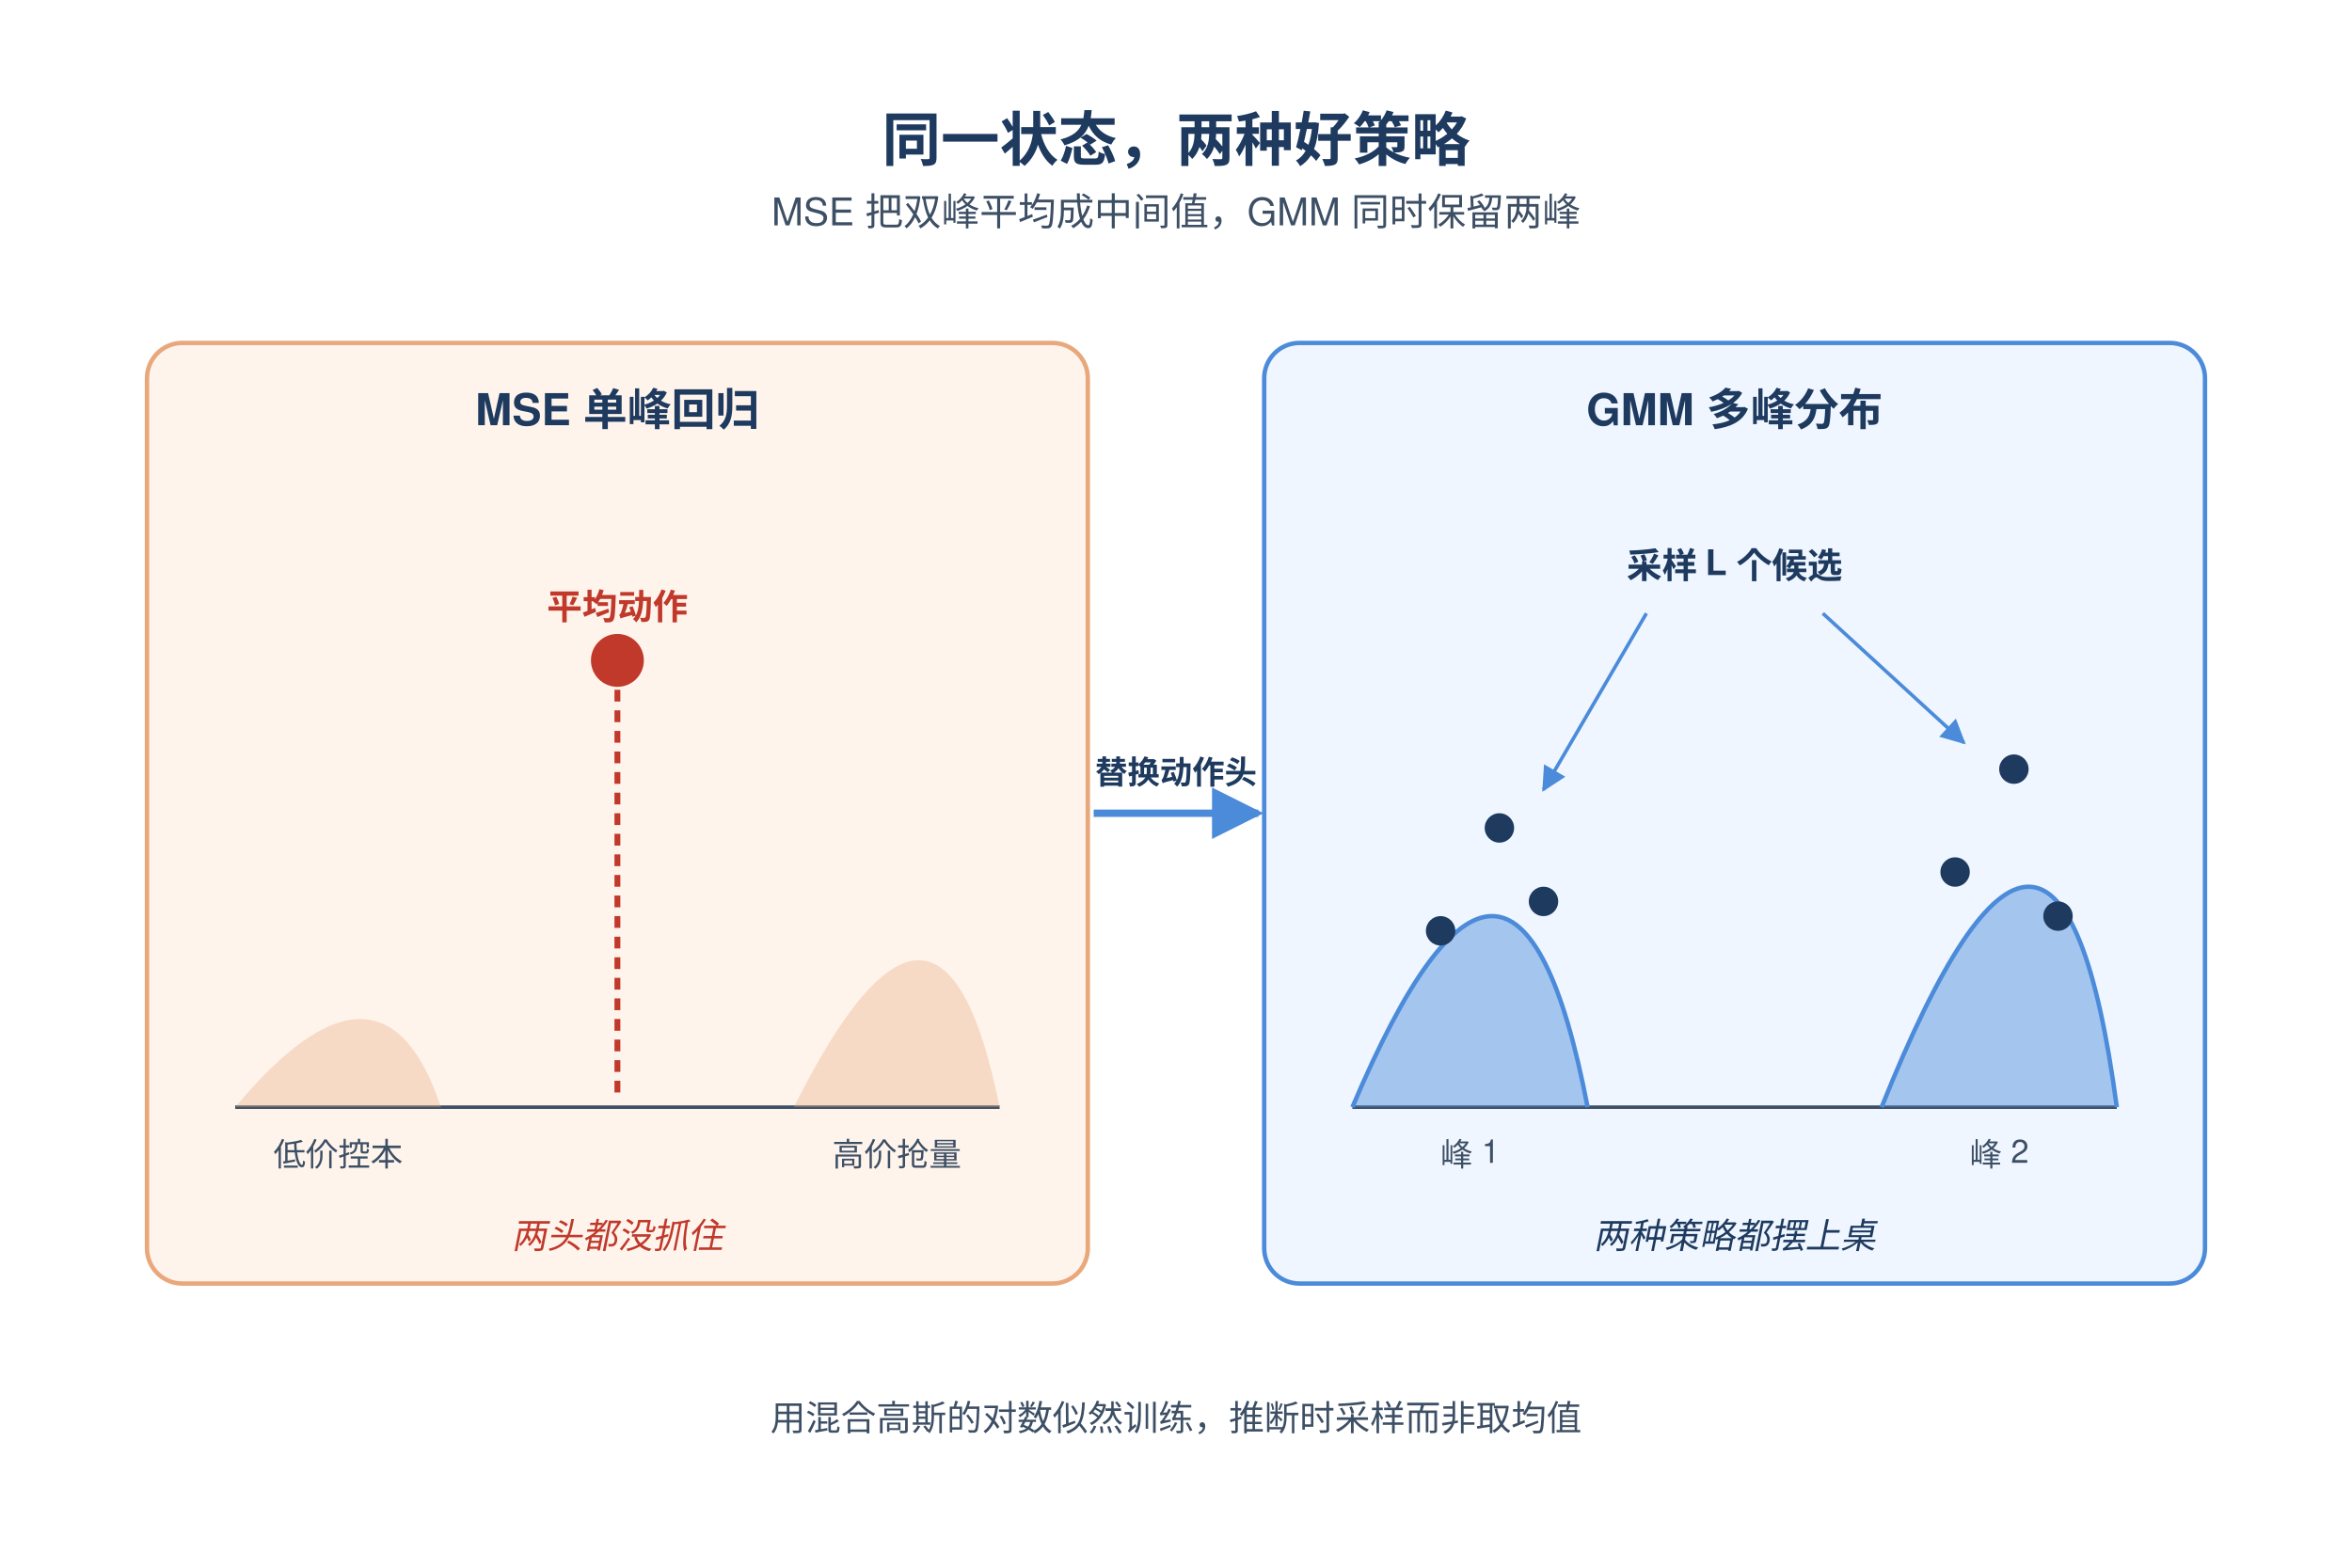
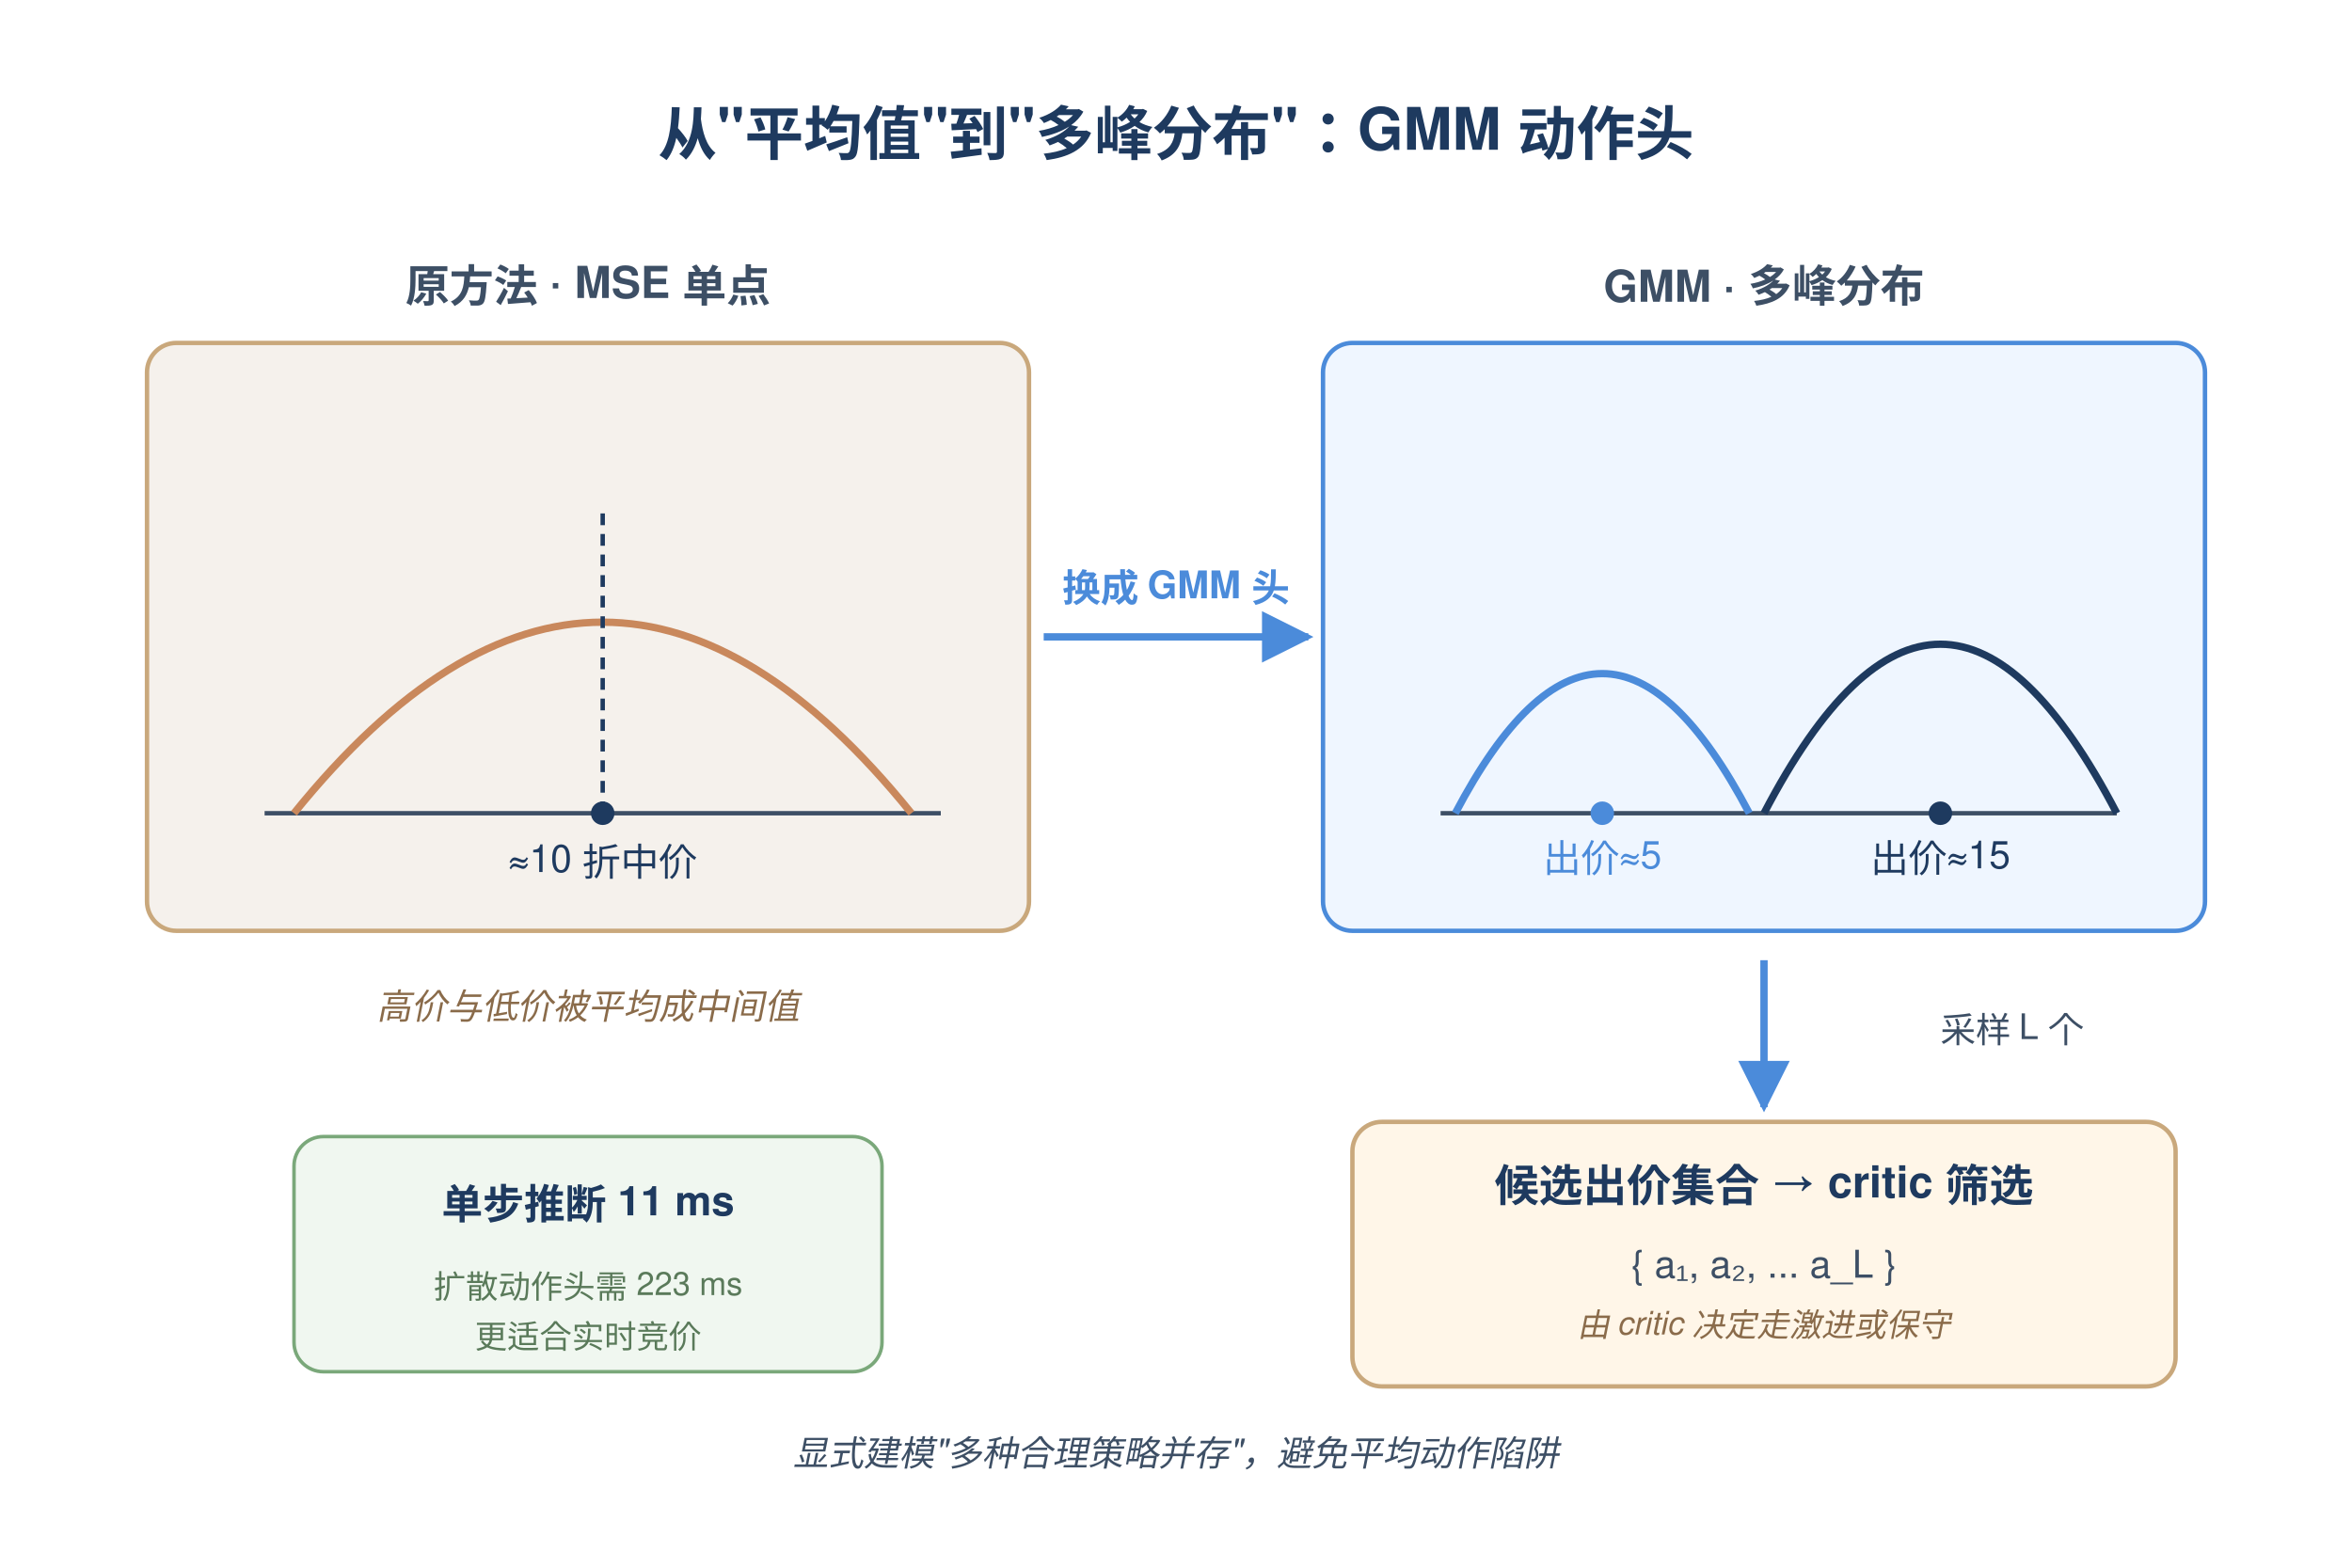
- <svg xmlns="http://www.w3.org/2000/svg" height="960" width="1440" viewBox="0 0 800 500" font-family="-apple-system,Helvetica,Arial,sans-serif">
+ <svg xmlns="http://www.w3.org/2000/svg" height="960" width="1440" viewBox="0 0 800 500">
  <defs>
-     <marker id="ar" viewBox="0 0 10 10" refX="9" refY="5" markerWidth="7" markerHeight="7" orient="auto">
+     <marker id="arr" viewBox="0 0 10 10" refX="9" refY="5" markerWidth="7" markerHeight="7" orient="auto">
      <path d="M0,0 L10,5 L0,10 z" fill="#4B8BDA" />
    </marker>
  </defs>
-   <text x="400" y="38" text-anchor="middle" font-size="20" font-weight="700" fill="#1E3A5F">同一状态，两种好策略</text>
-   <text x="400" y="60" text-anchor="middle" font-size="13" fill="#3D4F65">MSE 把双峰平均成中间值，GMM 同时保留两峰</text>
+   <text x="400" y="36" text-anchor="middle" font-family="Helvetica,Arial" font-size="20" font-weight="bold" fill="#1E3A5F">从"平均值"到"多峰分布"：GMM 动作头</text>
  <g>
-     <rect x="50" y="100" width="320" height="320" rx="12" fill="#FFF4EC" stroke="#E8A87C" stroke-width="1.5" />
-     <text x="210" y="128" text-anchor="middle" font-size="15" font-weight="700" fill="#1E3A5F">MSE 单峰回归</text>
-     <line x1="80" y1="360" x2="340" y2="360" stroke="#3D4F65" stroke-width="1.2" />
-     <path d="M80,360 Q130,300 150,360" fill="#E8A87C" fill-opacity="0.35" stroke="none" />
-     <path d="M270,360 Q320,260 340,360" fill="#E8A87C" fill-opacity="0.35" stroke="none" />
-     <text x="115" y="380" text-anchor="middle" font-size="11" fill="#3D4F65">低价控本</text>
-     <text x="305" y="380" text-anchor="middle" font-size="11" fill="#3D4F65">高价抢量</text>
-     <line x1="210" y1="355" x2="210" y2="215" stroke="#C0392B" stroke-width="2" stroke-dasharray="4,3" />
-     <circle cx="210" cy="208" r="9" fill="#C0392B" />
-     <text x="210" y="194" text-anchor="middle" font-size="12" font-weight="700" fill="#C0392B">平均动作</text>
-     <text x="210" y="408" text-anchor="middle" font-size="12" fill="#C0392B" font-style="italic">两头都没抓住</text>
+     <text x="200" y="86" text-anchor="middle" font-family="Helvetica,Arial" font-size="15" font-weight="bold" fill="#3D4F65">原方法 · MSE 单点</text>
+     <rect x="50" y="100" width="300" height="200" rx="10" fill="#F5F1EC" stroke="#C9A87C" stroke-width="1.5" />
+     <line x1="90" y1="260" x2="320" y2="260" stroke="#3D4F65" stroke-width="1.5" />
+     <path d="M 100 260 Q 205 130 310 260" fill="none" stroke="#C9885C" stroke-width="2.5" />
+     <line x1="205" y1="260" x2="205" y2="155" stroke="#1E3A5F" stroke-width="1.5" stroke-dasharray="4,3" />
+     <circle cx="205" cy="260" r="4" fill="#1E3A5F" />
+     <text x="205" y="280" text-anchor="middle" font-family="Helvetica,Arial" font-size="13" fill="#1E3A5F">≈10 折中价</text>
+     <text x="200" y="330" text-anchor="middle" font-family="Helvetica,Arial" font-size="12" fill="#8A6B4A" font-style="italic">高价与低价被平均成中间值</text>
+   </g>
+   <line x1="355" y1="200" x2="445" y2="200" stroke="#4B8BDA" stroke-width="2.5" marker-end="url(#arr)" />
+   <text x="400" y="188" text-anchor="middle" font-family="Helvetica,Arial" font-size="13" font-weight="bold" fill="#4B8BDA">换成 GMM 头</text>
+   <g>
+     <text x="600" y="86" text-anchor="middle" font-family="Helvetica,Arial" font-size="15" font-weight="bold" fill="#3D4F65">GMM · 多峰分布</text>
+     <rect x="450" y="100" width="300" height="200" rx="10" fill="#EFF6FF" stroke="#4B8BDA" stroke-width="1.5" />
+     <line x1="490" y1="260" x2="720" y2="260" stroke="#3D4F65" stroke-width="1.5" />
+     <path d="M 495 260 Q 545 165 595 260" fill="none" stroke="#4B8BDA" stroke-width="2.5" />
+     <path d="M 600 260 Q 660 145 720 260" fill="none" stroke="#1E3A5F" stroke-width="2.5" />
+     <circle cx="545" cy="260" r="4" fill="#4B8BDA" />
+     <circle cx="660" cy="260" r="4" fill="#1E3A5F" />
+     <text x="545" y="280" text-anchor="middle" font-family="Helvetica,Arial" font-size="13" fill="#4B8BDA">出价≈5</text>
+     <text x="660" y="280" text-anchor="middle" font-family="Helvetica,Arial" font-size="13" fill="#1E3A5F">出价≈15</text>
+   </g>
+   <line x1="600" y1="310" x2="600" y2="360" stroke="#4B8BDA" stroke-width="2.5" marker-end="url(#arr)" />
+   <text x="660" y="338" font-family="Helvetica,Arial" font-size="12" fill="#3D4F65">采样 L 个</text>
+   <g>
+     <rect x="460" y="365" width="280" height="90" rx="10" fill="#FFF6E8" stroke="#C9A87C" stroke-width="1.5" />
+     <text x="600" y="392" text-anchor="middle" font-family="Helvetica,Arial" font-size="15" font-weight="bold" fill="#1E3A5F">候选出价集合 → critic 筛选</text>
+     <text x="600" y="418" text-anchor="middle" font-family="Helvetica,Arial" font-size="13" fill="#3D4F65">{ a₁, a₂, ... a_L }</text>
+     <text x="600" y="438" text-anchor="middle" font-family="Helvetica,Arial" font-size="11" fill="#8A6B4A" font-style="italic">由 critic 决定走激进或保守</text>
  </g>
  <g>
-     <rect x="430" y="100" width="320" height="320" rx="12" fill="#EFF6FF" stroke="#4B8BDA" stroke-width="1.5" />
-     <text x="590" y="128" text-anchor="middle" font-size="15" font-weight="700" fill="#1E3A5F">GMM 多峰分布</text>
-     <line x1="460" y1="360" x2="720" y2="360" stroke="#3D4F65" stroke-width="1.2" />
-     <path d="M460,360 Q515,230 540,360" fill="#4B8BDA" fill-opacity="0.45" stroke="#4B8BDA" stroke-width="1.5" />
-     <path d="M640,360 Q700,210 720,360" fill="#4B8BDA" fill-opacity="0.45" stroke="#4B8BDA" stroke-width="1.5" />
-     <text x="500" y="380" text-anchor="middle" font-size="11" fill="#3D4F65">峰 1</text>
-     <text x="680" y="380" text-anchor="middle" font-size="11" fill="#3D4F65">峰 2</text>
-     <circle cx="490" cy="300" r="5" fill="#1E3A5F" />
-     <circle cx="510" cy="265" r="5" fill="#1E3A5F" />
-     <circle cx="525" cy="290" r="5" fill="#1E3A5F" />
-     <circle cx="665" cy="280" r="5" fill="#1E3A5F" />
-     <circle cx="685" cy="245" r="5" fill="#1E3A5F" />
-     <circle cx="700" cy="295" r="5" fill="#1E3A5F" />
-     <text x="590" y="180" text-anchor="middle" font-size="12" font-weight="700" fill="#1E3A5F">采样 L 个候选</text>
-     <line x1="560" y1="192" x2="525" y2="252" stroke="#4B8BDA" stroke-width="1.2" marker-end="url(#ar)" />
-     <line x1="620" y1="192" x2="668" y2="236" stroke="#4B8BDA" stroke-width="1.2" marker-end="url(#ar)" />
-     <text x="590" y="408" text-anchor="middle" font-size="12" fill="#1E3A5F" font-style="italic">两种策略都摆上桌</text>
+     <rect x="100" y="370" width="200" height="80" rx="10" fill="#F0F7F0" stroke="#7AA87A" stroke-width="1.2" />
+     <text x="200" y="398" text-anchor="middle" font-family="Helvetica,Arial" font-size="14" font-weight="bold" fill="#1E3A5F">单步推断 11 ms</text>
+     <text x="200" y="425" text-anchor="middle" font-family="Helvetica,Arial" font-size="11" fill="#5A7A5A">扩散动作头需 223 ms</text>
+     <text x="200" y="442" text-anchor="middle" font-family="Helvetica,Arial" font-size="11" fill="#5A7A5A">更适合实时竞价</text>
  </g>
-   <line x1="372" y1="260" x2="428" y2="260" stroke="#4B8BDA" stroke-width="2.5" marker-end="url(#ar)" />
-   <text x="400" y="250" text-anchor="middle" font-size="11" fill="#1E3A5F" font-weight="700">替换动作头</text>
-   <text x="400" y="470" text-anchor="middle" font-size="12" fill="#3D4F65">用混合高斯的对数似然训练，推断时采样而非取均值</text>
+   <text x="400" y="482" text-anchor="middle" font-family="Helvetica,Arial" font-size="12" fill="#3D4F65" font-style="italic">显式建模"多种合理策略并存"，避免平均动作陷阱</text>
</svg>
